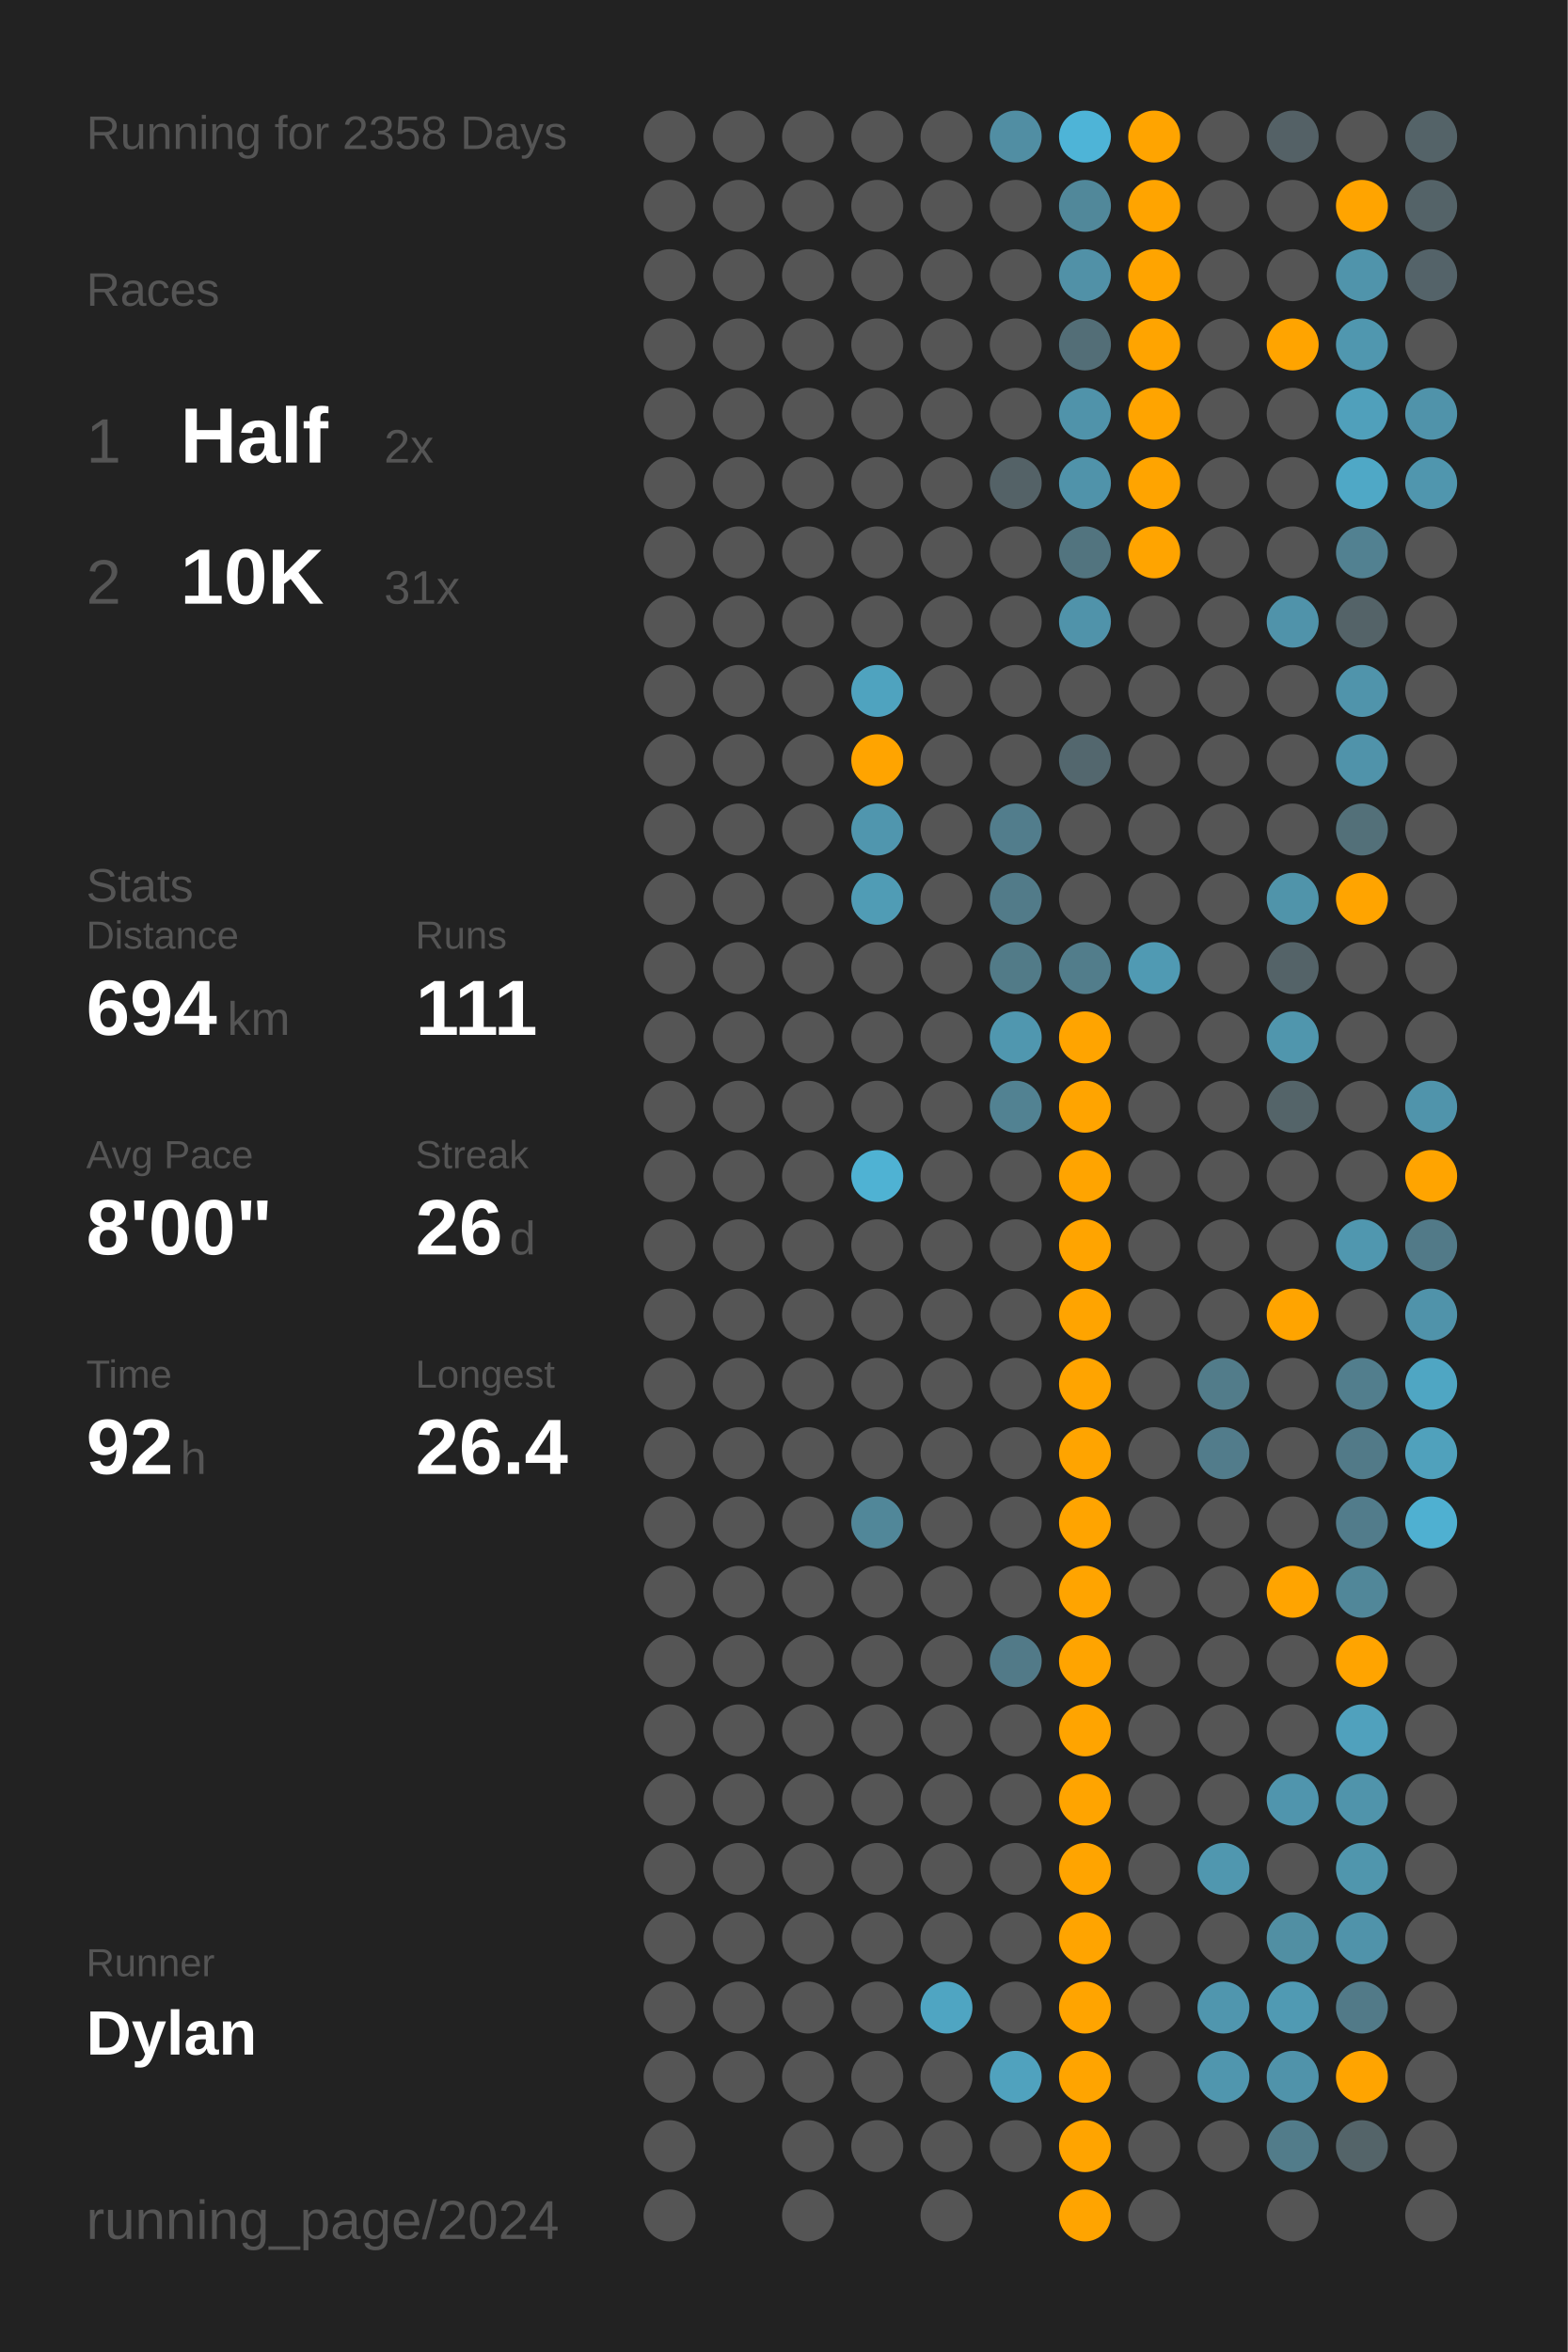
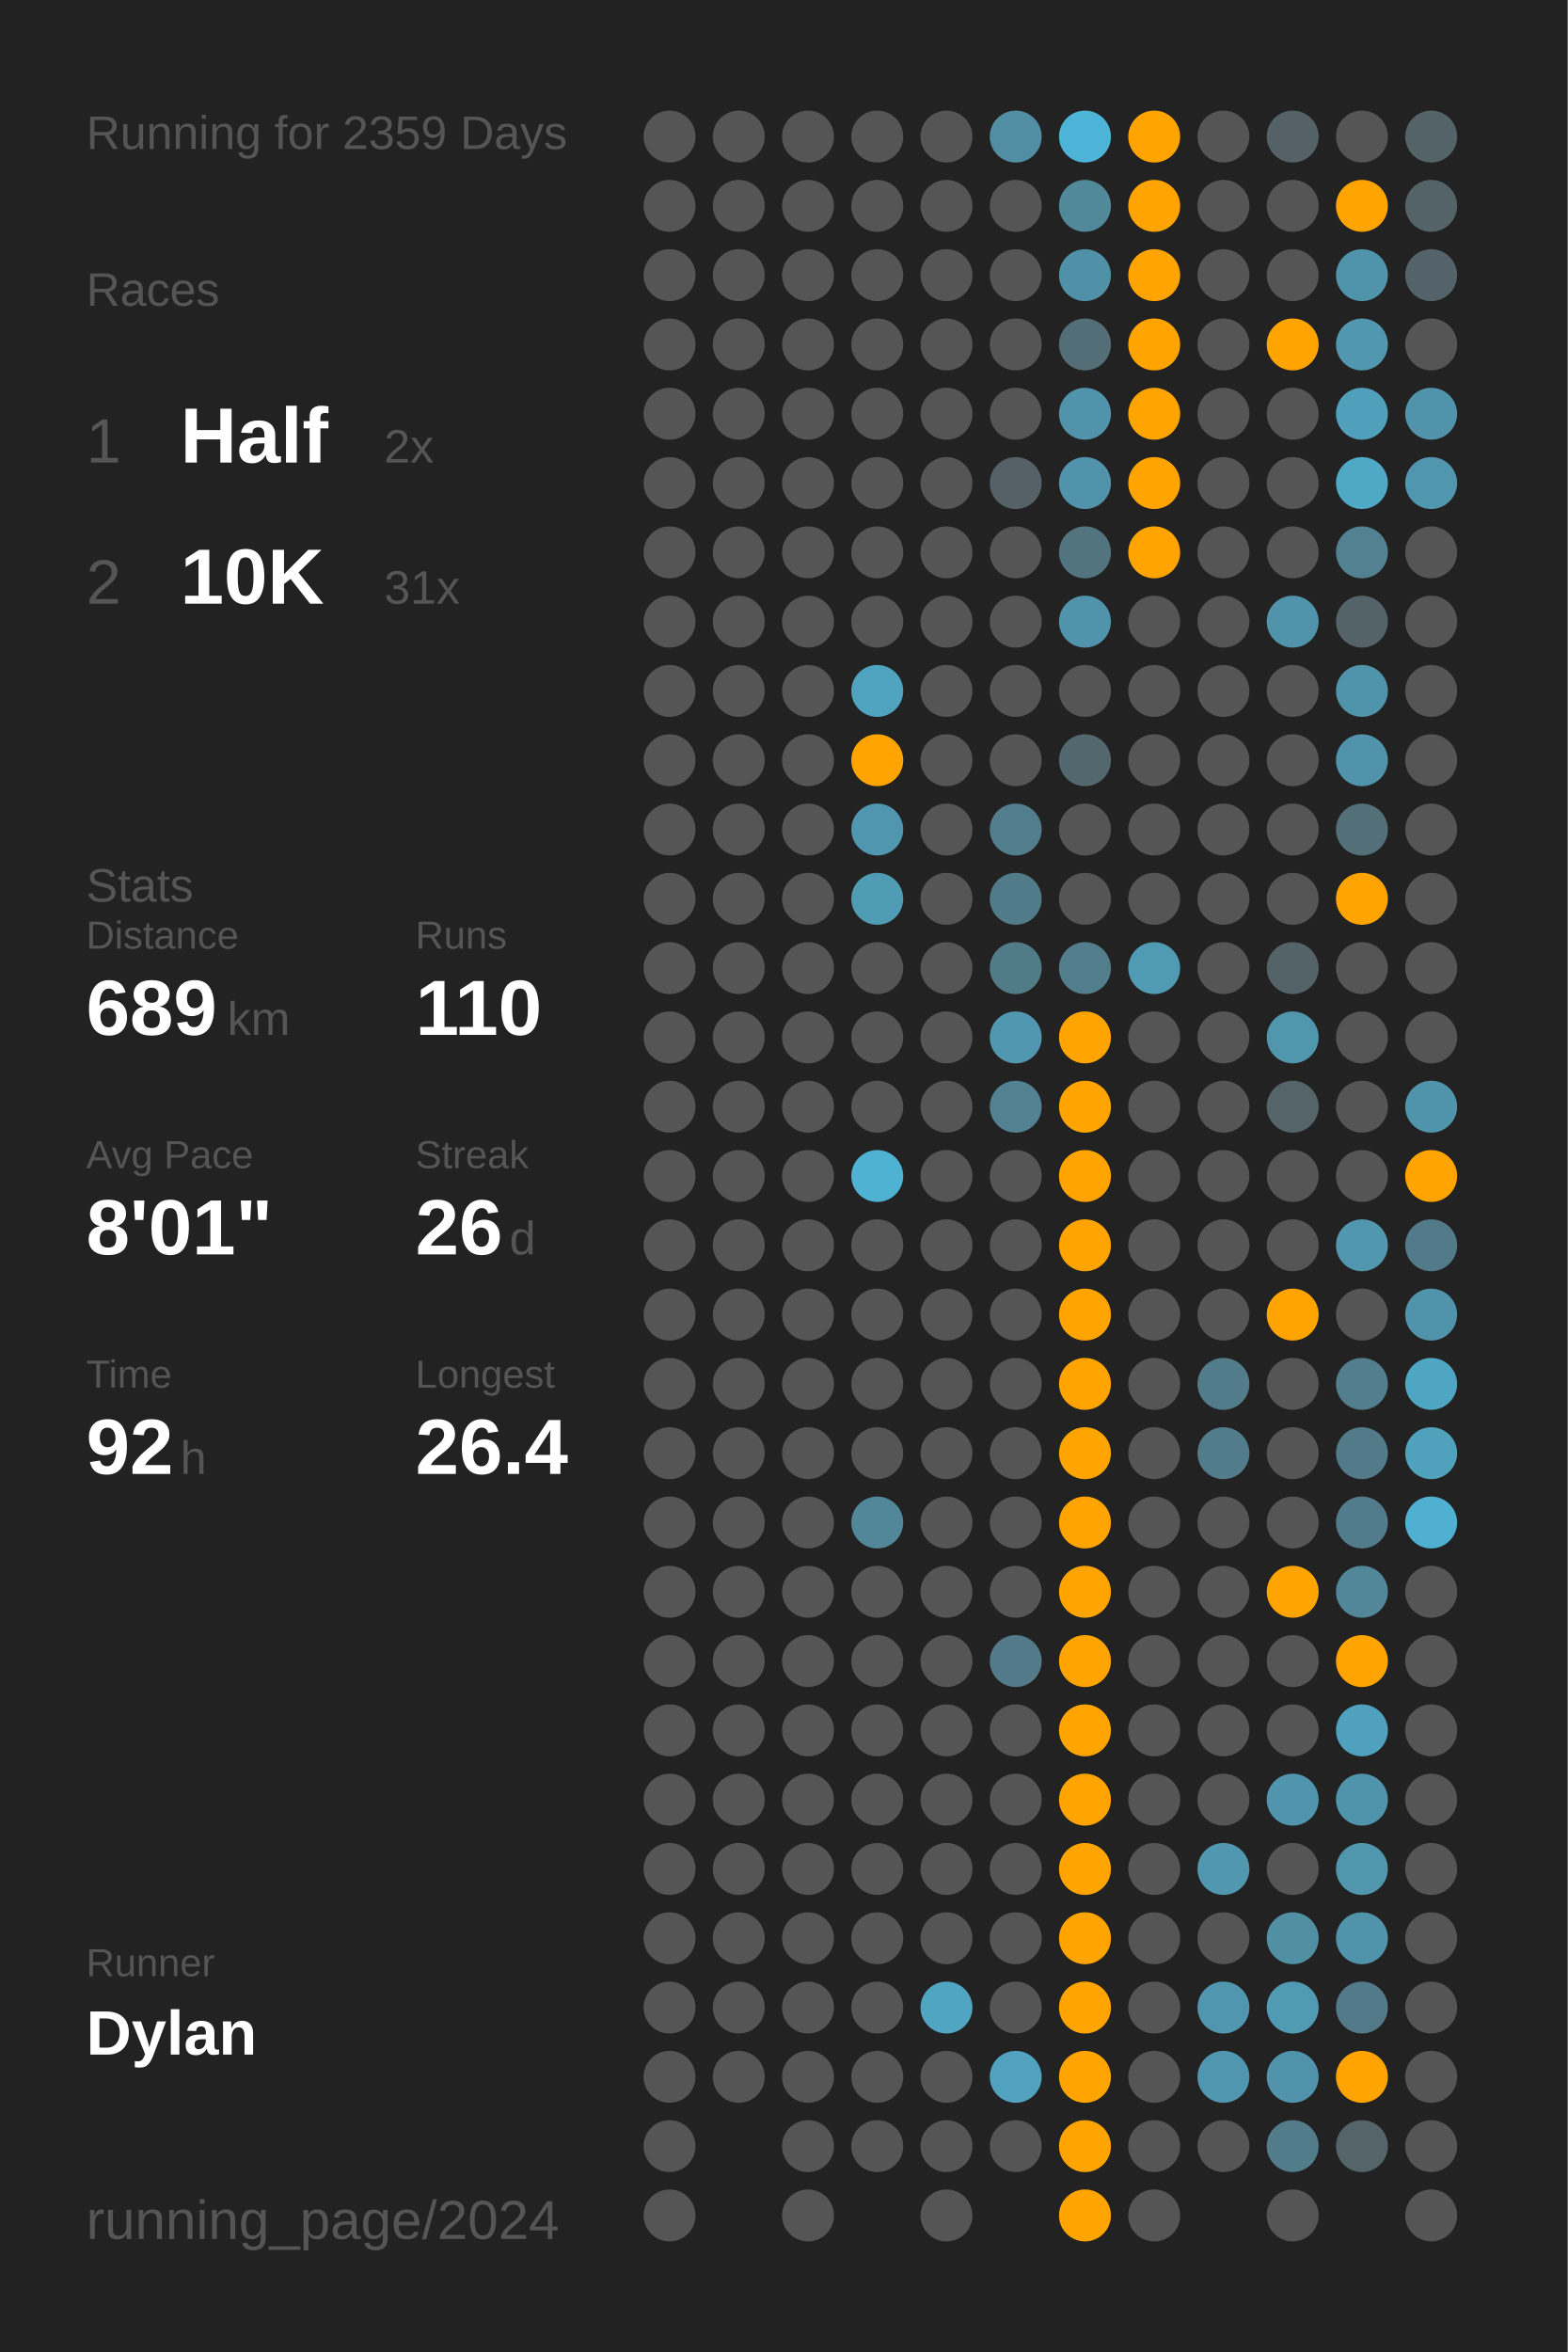
<svg xmlns="http://www.w3.org/2000/svg" baseProfile="full" class="activity-poster" data-activity-mode="running" data-poster-role="poster" data-poster-type="year_summary" height="300mm" version="1.1" viewBox="0,0,200,300" width="200mm">
  <defs />
  <rect class="poster-background" data-poster-role="background" fill="#222222" height="300" stroke="none" width="200" x="0" y="0" />
-   <text fill="#555555" style="font-size:6px; font-family:Arial;" x="11" y="19">Running for 2358 Days</text>
+   <text fill="#555555" style="font-size:6px; font-family:Arial;" x="11" y="19">Running for 2359 Days</text>
  <text fill="#555555" style="font-size:6px; font-family:Arial;" x="11" y="39">Races</text>
  <text fill="#555555" style="font-size:8px; font-family:Arial;" x="11" y="59">1</text>
  <text fill="#FFFFFF" style="font-size:10px; font-family:Arial; font-weight:bold;" x="23" y="59">Half</text>
  <text fill="#555555" style="font-size:6px; font-family:Arial;" x="49" y="59">2x</text>
  <text fill="#555555" style="font-size:8px; font-family:Arial;" x="11" y="77">2</text>
  <text fill="#FFFFFF" style="font-size:10px; font-family:Arial; font-weight:bold;" x="23" y="77">10K</text>
  <text fill="#555555" style="font-size:6px; font-family:Arial;" x="49" y="77">31x</text>
  <text fill="#555555" style="font-size:6px; font-family:Arial;" x="11" y="115">Stats</text>
  <text fill="#555555" style="font-size:5px; font-family:Arial;" x="11" y="121">Distance</text>
-   <text fill="#FFFFFF" style="font-size:10px; font-family:Arial; font-weight:bold;" x="11" y="132">694</text>
+   <text fill="#FFFFFF" style="font-size:10px; font-family:Arial; font-weight:bold;" x="11" y="132">689</text>
  <text fill="#555555" style="font-size:6px; font-family:Arial;" x="29" y="132">km</text>
  <text fill="#555555" style="font-size:5px; font-family:Arial;" x="53" y="121">Runs</text>
-   <text fill="#FFFFFF" style="font-size:10px; font-family:Arial; font-weight:bold;" x="53" y="132">111</text>
+   <text fill="#FFFFFF" style="font-size:10px; font-family:Arial; font-weight:bold;" x="53" y="132">110</text>
  <text fill="#555555" style="font-size:5px; font-family:Arial;" x="11" y="149">Avg Pace</text>
-   <text fill="#FFFFFF" style="font-size:10px; font-family:Arial; font-weight:bold;" x="11" y="160">8'00"</text>
+   <text fill="#FFFFFF" style="font-size:10px; font-family:Arial; font-weight:bold;" x="11" y="160">8'01"</text>
  <text fill="#555555" style="font-size:5px; font-family:Arial;" x="53" y="149">Streak</text>
  <text fill="#FFFFFF" style="font-size:10px; font-family:Arial; font-weight:bold;" x="53" y="160">26</text>
  <text fill="#555555" style="font-size:6px; font-family:Arial;" x="65" y="160">d</text>
  <text fill="#555555" style="font-size:5px; font-family:Arial;" x="11" y="177">Time</text>
  <text fill="#FFFFFF" style="font-size:10px; font-family:Arial; font-weight:bold;" x="11" y="188">92</text>
  <text fill="#555555" style="font-size:6px; font-family:Arial;" x="23" y="188">h</text>
  <text fill="#555555" style="font-size:5px; font-family:Arial;" x="53" y="177">Longest</text>
  <text fill="#FFFFFF" style="font-size:10px; font-family:Arial; font-weight:bold;" x="53" y="188">26.4</text>
  <text fill="#555555" style="font-size:5px; font-family:Arial;" x="11" y="252.065">Runner</text>
  <text fill="#FFFFFF" style="font-size:8px; font-family:Arial; font-weight:bold;" x="11" y="262.065">Dylan</text>
  <text fill="#555555" style="font-size:7px; font-family:Arial;" x="11" y="285.581">running_page/2024</text>
  <circle cx="85.417" cy="17.419" fill="#555555" r="3.312" />
  <circle cx="85.417" cy="26.258" fill="#555555" r="3.312" />
  <circle cx="85.417" cy="35.097" fill="#555555" r="3.312" />
  <circle cx="85.417" cy="43.935" fill="#555555" r="3.312" />
  <circle cx="85.417" cy="52.774" fill="#555555" r="3.312" />
  <circle cx="85.417" cy="61.613" fill="#555555" r="3.312" />
  <circle cx="85.417" cy="70.452" fill="#555555" r="3.312" />
  <circle cx="85.417" cy="79.29" fill="#555555" r="3.312" />
  <circle cx="85.417" cy="88.129" fill="#555555" r="3.312" />
  <circle cx="85.417" cy="96.968" fill="#555555" r="3.312" />
  <circle cx="85.417" cy="105.806" fill="#555555" r="3.312" />
  <circle cx="85.417" cy="114.645" fill="#555555" r="3.312" />
  <circle cx="85.417" cy="123.484" fill="#555555" r="3.312" />
  <circle cx="85.417" cy="132.323" fill="#555555" r="3.312" />
  <circle cx="85.417" cy="141.161" fill="#555555" r="3.312" />
  <circle cx="85.417" cy="150" fill="#555555" r="3.312" />
  <circle cx="85.417" cy="158.839" fill="#555555" r="3.312" />
  <circle cx="85.417" cy="167.677" fill="#555555" r="3.312" />
  <circle cx="85.417" cy="176.516" fill="#555555" r="3.312" />
  <circle cx="85.417" cy="185.355" fill="#555555" r="3.312" />
  <circle cx="85.417" cy="194.194" fill="#555555" r="3.312" />
  <circle cx="85.417" cy="203.032" fill="#555555" r="3.312" />
  <circle cx="85.417" cy="211.871" fill="#555555" r="3.312" />
  <circle cx="85.417" cy="220.71" fill="#555555" r="3.312" />
  <circle cx="85.417" cy="229.548" fill="#555555" r="3.312" />
  <circle cx="85.417" cy="238.387" fill="#555555" r="3.312" />
  <circle cx="85.417" cy="247.226" fill="#555555" r="3.312" />
  <circle cx="85.417" cy="256.065" fill="#555555" r="3.312" />
  <circle cx="85.417" cy="264.903" fill="#555555" r="3.312" />
  <circle cx="85.417" cy="273.742" fill="#555555" r="3.312" />
  <circle cx="85.417" cy="282.581" fill="#555555" r="3.312" />
  <circle cx="94.25" cy="17.419" fill="#555555" r="3.312" />
  <circle cx="94.25" cy="26.258" fill="#555555" r="3.312" />
  <circle cx="94.25" cy="35.097" fill="#555555" r="3.312" />
  <circle cx="94.25" cy="43.935" fill="#555555" r="3.312" />
  <circle cx="94.25" cy="52.774" fill="#555555" r="3.312" />
  <circle cx="94.25" cy="61.613" fill="#555555" r="3.312" />
  <circle cx="94.25" cy="70.452" fill="#555555" r="3.312" />
  <circle cx="94.25" cy="79.29" fill="#555555" r="3.312" />
  <circle cx="94.25" cy="88.129" fill="#555555" r="3.312" />
  <circle cx="94.25" cy="96.968" fill="#555555" r="3.312" />
  <circle cx="94.25" cy="105.806" fill="#555555" r="3.312" />
  <circle cx="94.25" cy="114.645" fill="#555555" r="3.312" />
  <circle cx="94.25" cy="123.484" fill="#555555" r="3.312" />
  <circle cx="94.25" cy="132.323" fill="#555555" r="3.312" />
  <circle cx="94.25" cy="141.161" fill="#555555" r="3.312" />
  <circle cx="94.25" cy="150" fill="#555555" r="3.312" />
  <circle cx="94.25" cy="158.839" fill="#555555" r="3.312" />
  <circle cx="94.25" cy="167.677" fill="#555555" r="3.312" />
  <circle cx="94.25" cy="176.516" fill="#555555" r="3.312" />
  <circle cx="94.25" cy="185.355" fill="#555555" r="3.312" />
  <circle cx="94.25" cy="194.194" fill="#555555" r="3.312" />
  <circle cx="94.25" cy="203.032" fill="#555555" r="3.312" />
  <circle cx="94.25" cy="211.871" fill="#555555" r="3.312" />
  <circle cx="94.25" cy="220.71" fill="#555555" r="3.312" />
  <circle cx="94.25" cy="229.548" fill="#555555" r="3.312" />
  <circle cx="94.25" cy="238.387" fill="#555555" r="3.312" />
  <circle cx="94.25" cy="247.226" fill="#555555" r="3.312" />
  <circle cx="94.25" cy="256.065" fill="#555555" r="3.312" />
  <circle cx="94.25" cy="264.903" fill="#555555" r="3.312" />
  <circle cx="103.083" cy="17.419" fill="#555555" r="3.312" />
  <circle cx="103.083" cy="26.258" fill="#555555" r="3.312" />
  <circle cx="103.083" cy="35.097" fill="#555555" r="3.312" />
  <circle cx="103.083" cy="43.935" fill="#555555" r="3.312" />
  <circle cx="103.083" cy="52.774" fill="#555555" r="3.312" />
  <circle cx="103.083" cy="61.613" fill="#555555" r="3.312" />
  <circle cx="103.083" cy="70.452" fill="#555555" r="3.312" />
  <circle cx="103.083" cy="79.29" fill="#555555" r="3.312" />
  <circle cx="103.083" cy="88.129" fill="#555555" r="3.312" />
  <circle cx="103.083" cy="96.968" fill="#555555" r="3.312" />
  <circle cx="103.083" cy="105.806" fill="#555555" r="3.312" />
  <circle cx="103.083" cy="114.645" fill="#555555" r="3.312" />
  <circle cx="103.083" cy="123.484" fill="#555555" r="3.312" />
  <circle cx="103.083" cy="132.323" fill="#555555" r="3.312" />
  <circle cx="103.083" cy="141.161" fill="#555555" r="3.312" />
  <circle cx="103.083" cy="150" fill="#555555" r="3.312" />
  <circle cx="103.083" cy="158.839" fill="#555555" r="3.312" />
  <circle cx="103.083" cy="167.677" fill="#555555" r="3.312" />
  <circle cx="103.083" cy="176.516" fill="#555555" r="3.312" />
  <circle cx="103.083" cy="185.355" fill="#555555" r="3.312" />
  <circle cx="103.083" cy="194.194" fill="#555555" r="3.312" />
  <circle cx="103.083" cy="203.032" fill="#555555" r="3.312" />
  <circle cx="103.083" cy="211.871" fill="#555555" r="3.312" />
  <circle cx="103.083" cy="220.71" fill="#555555" r="3.312" />
  <circle cx="103.083" cy="229.548" fill="#555555" r="3.312" />
  <circle cx="103.083" cy="238.387" fill="#555555" r="3.312" />
  <circle cx="103.083" cy="247.226" fill="#555555" r="3.312" />
  <circle cx="103.083" cy="256.065" fill="#555555" r="3.312" />
  <circle cx="103.083" cy="264.903" fill="#555555" r="3.312" />
  <circle cx="103.083" cy="273.742" fill="#555555" r="3.312" />
  <circle cx="103.083" cy="282.581" fill="#555555" r="3.312" />
  <circle cx="111.917" cy="17.419" fill="#555555" r="3.312" />
  <circle cx="111.917" cy="26.258" fill="#555555" r="3.312" />
  <circle cx="111.917" cy="35.097" fill="#555555" r="3.312" />
  <circle cx="111.917" cy="43.935" fill="#555555" r="3.312" />
  <circle cx="111.917" cy="52.774" fill="#555555" r="3.312" />
  <circle cx="111.917" cy="61.613" fill="#555555" r="3.312" />
  <circle cx="111.917" cy="70.452" fill="#555555" r="3.312" />
  <circle cx="111.917" cy="79.29" fill="#555555" r="3.312" />
  <circle cx="111.917" cy="88.129" fill="#4fa3bf" r="3.312" />
  <circle cx="111.917" cy="96.968" fill="#ffa400" r="3.312" />
  <circle cx="111.917" cy="105.806" fill="#5096ae" r="3.312" />
  <circle cx="111.917" cy="114.645" fill="#509cb5" r="3.312" />
  <circle cx="111.917" cy="123.484" fill="#555555" r="3.312" />
  <circle cx="111.917" cy="132.323" fill="#555555" r="3.312" />
  <circle cx="111.917" cy="141.161" fill="#555555" r="3.312" />
  <circle cx="111.917" cy="150" fill="#4fb2d3" r="3.312" />
  <circle cx="111.917" cy="158.839" fill="#555555" r="3.312" />
  <circle cx="111.917" cy="167.677" fill="#555555" r="3.312" />
  <circle cx="111.917" cy="176.516" fill="#555555" r="3.312" />
  <circle cx="111.917" cy="185.355" fill="#555555" r="3.312" />
  <circle cx="111.917" cy="194.194" fill="#518799" r="3.312" />
  <circle cx="111.917" cy="203.032" fill="#555555" r="3.312" />
  <circle cx="111.917" cy="211.871" fill="#555555" r="3.312" />
  <circle cx="111.917" cy="220.71" fill="#555555" r="3.312" />
  <circle cx="111.917" cy="229.548" fill="#555555" r="3.312" />
  <circle cx="111.917" cy="238.387" fill="#555555" r="3.312" />
  <circle cx="111.917" cy="247.226" fill="#555555" r="3.312" />
  <circle cx="111.917" cy="256.065" fill="#555555" r="3.312" />
  <circle cx="111.917" cy="264.903" fill="#555555" r="3.312" />
  <circle cx="111.917" cy="273.742" fill="#555555" r="3.312" />
  <circle cx="120.75" cy="17.419" fill="#555555" r="3.312" />
  <circle cx="120.75" cy="26.258" fill="#555555" r="3.312" />
  <circle cx="120.75" cy="35.097" fill="#555555" r="3.312" />
  <circle cx="120.75" cy="43.935" fill="#555555" r="3.312" />
  <circle cx="120.75" cy="52.774" fill="#555555" r="3.312" />
  <circle cx="120.75" cy="61.613" fill="#555555" r="3.312" />
  <circle cx="120.75" cy="70.452" fill="#555555" r="3.312" />
  <circle cx="120.75" cy="79.29" fill="#555555" r="3.312" />
  <circle cx="120.75" cy="88.129" fill="#555555" r="3.312" />
  <circle cx="120.75" cy="96.968" fill="#555555" r="3.312" />
  <circle cx="120.75" cy="105.806" fill="#555555" r="3.312" />
  <circle cx="120.75" cy="114.645" fill="#555555" r="3.312" />
  <circle cx="120.75" cy="123.484" fill="#555555" r="3.312" />
  <circle cx="120.75" cy="132.323" fill="#555555" r="3.312" />
  <circle cx="120.75" cy="141.161" fill="#555555" r="3.312" />
  <circle cx="120.75" cy="150" fill="#555555" r="3.312" />
  <circle cx="120.75" cy="158.839" fill="#555555" r="3.312" />
  <circle cx="120.75" cy="167.677" fill="#555555" r="3.312" />
  <circle cx="120.75" cy="176.516" fill="#555555" r="3.312" />
  <circle cx="120.75" cy="185.355" fill="#555555" r="3.312" />
  <circle cx="120.75" cy="194.194" fill="#555555" r="3.312" />
  <circle cx="120.75" cy="203.032" fill="#555555" r="3.312" />
  <circle cx="120.75" cy="211.871" fill="#555555" r="3.312" />
  <circle cx="120.75" cy="220.71" fill="#555555" r="3.312" />
  <circle cx="120.75" cy="229.548" fill="#555555" r="3.312" />
  <circle cx="120.75" cy="238.387" fill="#555555" r="3.312" />
  <circle cx="120.75" cy="247.226" fill="#555555" r="3.312" />
  <circle cx="120.75" cy="256.065" fill="#4fa5c2" r="3.312" />
  <circle cx="120.75" cy="264.903" fill="#555555" r="3.312" />
  <circle cx="120.75" cy="273.742" fill="#555555" r="3.312" />
  <circle cx="120.75" cy="282.581" fill="#555555" r="3.312" />
  <circle cx="129.583" cy="17.419" fill="#518ea3" r="3.312" />
  <circle cx="129.583" cy="26.258" fill="#555555" r="3.312" />
  <circle cx="129.583" cy="35.097" fill="#555555" r="3.312" />
  <circle cx="129.583" cy="43.935" fill="#555555" r="3.312" />
  <circle cx="129.583" cy="52.774" fill="#555555" r="3.312" />
  <circle cx="129.583" cy="61.613" fill="#546267" r="3.312" />
  <circle cx="129.583" cy="70.452" fill="#555555" r="3.312" />
  <circle cx="129.583" cy="79.29" fill="#555555" r="3.312" />
  <circle cx="129.583" cy="88.129" fill="#555555" r="3.312" />
  <circle cx="129.583" cy="96.968" fill="#555555" r="3.312" />
  <circle cx="129.583" cy="105.806" fill="#527d8c" r="3.312" />
  <circle cx="129.583" cy="114.645" fill="#527b89" r="3.312" />
  <circle cx="129.583" cy="123.484" fill="#527b88" r="3.312" />
  <circle cx="129.583" cy="132.323" fill="#5097af" r="3.312" />
  <circle cx="129.583" cy="141.161" fill="#528292" r="3.312" />
  <circle cx="129.583" cy="150" fill="#555555" r="3.312" />
  <circle cx="129.583" cy="158.839" fill="#555555" r="3.312" />
  <circle cx="129.583" cy="167.677" fill="#555555" r="3.312" />
  <circle cx="129.583" cy="176.516" fill="#555555" r="3.312" />
  <circle cx="129.583" cy="185.355" fill="#555555" r="3.312" />
  <circle cx="129.583" cy="194.194" fill="#555555" r="3.312" />
  <circle cx="129.583" cy="203.032" fill="#555555" r="3.312" />
  <circle cx="129.583" cy="211.871" fill="#527a88" r="3.312" />
  <circle cx="129.583" cy="220.71" fill="#555555" r="3.312" />
  <circle cx="129.583" cy="229.548" fill="#555555" r="3.312" />
  <circle cx="129.583" cy="238.387" fill="#555555" r="3.312" />
  <circle cx="129.583" cy="247.226" fill="#555555" r="3.312" />
  <circle cx="129.583" cy="256.065" fill="#555555" r="3.312" />
  <circle cx="129.583" cy="264.903" fill="#50a2be" r="3.312" />
  <circle cx="129.583" cy="273.742" fill="#555555" r="3.312" />
  <circle cx="138.417" cy="17.419" fill="#4eb4d7" r="3.312" />
  <circle cx="138.417" cy="26.258" fill="#51889a" r="3.312" />
  <circle cx="138.417" cy="35.097" fill="#5191a7" r="3.312" />
  <circle cx="138.417" cy="43.935" fill="#536e77" r="3.312" />
  <circle cx="138.417" cy="52.774" fill="#5093aa" r="3.312" />
  <circle cx="138.417" cy="61.613" fill="#5093aa" r="3.312" />
  <circle cx="138.417" cy="70.452" fill="#52747f" r="3.312" />
  <circle cx="138.417" cy="79.29" fill="#5093aa" r="3.312" />
  <circle cx="138.417" cy="88.129" fill="#555555" r="3.312" />
  <circle cx="138.417" cy="96.968" fill="#53676e" r="3.312" />
  <circle cx="138.417" cy="105.806" fill="#555555" r="3.312" />
  <circle cx="138.417" cy="114.645" fill="#555555" r="3.312" />
  <circle cx="138.417" cy="123.484" fill="#527d8b" r="3.312" />
  <circle cx="138.417" cy="132.323" fill="#ffa400" r="3.312" />
  <circle cx="138.417" cy="141.161" fill="#ffa400" r="3.312" />
  <circle cx="138.417" cy="150" fill="#ffa400" r="3.312" />
  <circle cx="138.417" cy="158.839" fill="#ffa400" r="3.312" />
  <circle cx="138.417" cy="167.677" fill="#ffa400" r="3.312" />
  <circle cx="138.417" cy="176.516" fill="#ffa400" r="3.312" />
  <circle cx="138.417" cy="185.355" fill="#ffa400" r="3.312" />
  <circle cx="138.417" cy="194.194" fill="#ffa400" r="3.312" />
  <circle cx="138.417" cy="203.032" fill="#ffa400" r="3.312" />
  <circle cx="138.417" cy="211.871" fill="#ffa400" r="3.312" />
  <circle cx="138.417" cy="220.71" fill="#ffa400" r="3.312" />
  <circle cx="138.417" cy="229.548" fill="#ffa400" r="3.312" />
  <circle cx="138.417" cy="238.387" fill="#ffa400" r="3.312" />
  <circle cx="138.417" cy="247.226" fill="#ffa400" r="3.312" />
  <circle cx="138.417" cy="256.065" fill="#ffa400" r="3.312" />
  <circle cx="138.417" cy="264.903" fill="#ffa400" r="3.312" />
  <circle cx="138.417" cy="273.742" fill="#ffa400" r="3.312" />
  <circle cx="138.417" cy="282.581" fill="#ffa400" r="3.312" />
  <circle cx="147.25" cy="17.419" fill="#ffa400" r="3.312" />
  <circle cx="147.25" cy="26.258" fill="#ffa400" r="3.312" />
  <circle cx="147.25" cy="35.097" fill="#ffa400" r="3.312" />
  <circle cx="147.25" cy="43.935" fill="#ffa400" r="3.312" />
  <circle cx="147.25" cy="52.774" fill="#ffa400" r="3.312" />
  <circle cx="147.25" cy="61.613" fill="#ffa400" r="3.312" />
  <circle cx="147.25" cy="70.452" fill="#ffa400" r="3.312" />
  <circle cx="147.25" cy="79.29" fill="#555555" r="3.312" />
  <circle cx="147.25" cy="88.129" fill="#555555" r="3.312" />
  <circle cx="147.25" cy="96.968" fill="#555555" r="3.312" />
  <circle cx="147.25" cy="105.806" fill="#555555" r="3.312" />
  <circle cx="147.25" cy="114.645" fill="#555555" r="3.312" />
  <circle cx="147.25" cy="123.484" fill="#509ab3" r="3.312" />
  <circle cx="147.25" cy="132.323" fill="#555555" r="3.312" />
  <circle cx="147.25" cy="141.161" fill="#555555" r="3.312" />
  <circle cx="147.25" cy="150" fill="#555555" r="3.312" />
  <circle cx="147.25" cy="158.839" fill="#555555" r="3.312" />
  <circle cx="147.25" cy="167.677" fill="#555555" r="3.312" />
  <circle cx="147.25" cy="176.516" fill="#555555" r="3.312" />
  <circle cx="147.25" cy="185.355" fill="#555555" r="3.312" />
  <circle cx="147.25" cy="194.194" fill="#555555" r="3.312" />
  <circle cx="147.25" cy="203.032" fill="#555555" r="3.312" />
  <circle cx="147.25" cy="211.871" fill="#555555" r="3.312" />
  <circle cx="147.25" cy="220.71" fill="#555555" r="3.312" />
  <circle cx="147.25" cy="229.548" fill="#555555" r="3.312" />
  <circle cx="147.25" cy="238.387" fill="#555555" r="3.312" />
  <circle cx="147.25" cy="247.226" fill="#555555" r="3.312" />
  <circle cx="147.25" cy="256.065" fill="#555555" r="3.312" />
  <circle cx="147.25" cy="264.903" fill="#555555" r="3.312" />
  <circle cx="147.25" cy="273.742" fill="#555555" r="3.312" />
  <circle cx="147.25" cy="282.581" fill="#555555" r="3.312" />
  <circle cx="156.083" cy="17.419" fill="#555555" r="3.312" />
  <circle cx="156.083" cy="26.258" fill="#555555" r="3.312" />
  <circle cx="156.083" cy="35.097" fill="#555555" r="3.312" />
  <circle cx="156.083" cy="43.935" fill="#555555" r="3.312" />
  <circle cx="156.083" cy="52.774" fill="#555555" r="3.312" />
  <circle cx="156.083" cy="61.613" fill="#555555" r="3.312" />
  <circle cx="156.083" cy="70.452" fill="#555555" r="3.312" />
  <circle cx="156.083" cy="79.29" fill="#555555" r="3.312" />
  <circle cx="156.083" cy="88.129" fill="#555555" r="3.312" />
  <circle cx="156.083" cy="96.968" fill="#555555" r="3.312" />
  <circle cx="156.083" cy="105.806" fill="#555555" r="3.312" />
  <circle cx="156.083" cy="114.645" fill="#555555" r="3.312" />
  <circle cx="156.083" cy="123.484" fill="#555555" r="3.312" />
  <circle cx="156.083" cy="132.323" fill="#555555" r="3.312" />
  <circle cx="156.083" cy="141.161" fill="#555555" r="3.312" />
  <circle cx="156.083" cy="150" fill="#555555" r="3.312" />
  <circle cx="156.083" cy="158.839" fill="#555555" r="3.312" />
  <circle cx="156.083" cy="167.677" fill="#555555" r="3.312" />
  <circle cx="156.083" cy="176.516" fill="#527c8a" r="3.312" />
  <circle cx="156.083" cy="185.355" fill="#527c8b" r="3.312" />
  <circle cx="156.083" cy="194.194" fill="#555555" r="3.312" />
  <circle cx="156.083" cy="203.032" fill="#555555" r="3.312" />
  <circle cx="156.083" cy="211.871" fill="#555555" r="3.312" />
  <circle cx="156.083" cy="220.71" fill="#555555" r="3.312" />
  <circle cx="156.083" cy="229.548" fill="#555555" r="3.312" />
  <circle cx="156.083" cy="238.387" fill="#5097af" r="3.312" />
  <circle cx="156.083" cy="247.226" fill="#555555" r="3.312" />
  <circle cx="156.083" cy="256.065" fill="#5096ae" r="3.312" />
  <circle cx="156.083" cy="264.903" fill="#5096ae" r="3.312" />
  <circle cx="156.083" cy="273.742" fill="#555555" r="3.312" />
  <circle cx="164.917" cy="17.419" fill="#546166" r="3.312" />
  <circle cx="164.917" cy="26.258" fill="#555555" r="3.312" />
  <circle cx="164.917" cy="35.097" fill="#555555" r="3.312" />
  <circle cx="164.917" cy="43.935" fill="#ffa400" r="3.312" />
  <circle cx="164.917" cy="52.774" fill="#555555" r="3.312" />
  <circle cx="164.917" cy="61.613" fill="#555555" r="3.312" />
  <circle cx="164.917" cy="70.452" fill="#555555" r="3.312" />
  <circle cx="164.917" cy="79.29" fill="#5093aa" r="3.312" />
  <circle cx="164.917" cy="88.129" fill="#555555" r="3.312" />
  <circle cx="164.917" cy="96.968" fill="#555555" r="3.312" />
  <circle cx="164.917" cy="105.806" fill="#555555" r="3.312" />
-   <circle cx="164.917" cy="114.645" fill="#5094aa" r="3.312" />
+   <circle cx="164.917" cy="114.645" fill="#555555" r="3.312" />
  <circle cx="164.917" cy="123.484" fill="#546368" r="3.312" />
  <circle cx="164.917" cy="132.323" fill="#5096ad" r="3.312" />
  <circle cx="164.917" cy="141.161" fill="#546469" r="3.312" />
  <circle cx="164.917" cy="150" fill="#555555" r="3.312" />
  <circle cx="164.917" cy="158.839" fill="#555555" r="3.312" />
  <circle cx="164.917" cy="167.677" fill="#ffa400" r="3.312" />
  <circle cx="164.917" cy="176.516" fill="#555555" r="3.312" />
  <circle cx="164.917" cy="185.355" fill="#555555" r="3.312" />
  <circle cx="164.917" cy="194.194" fill="#555555" r="3.312" />
  <circle cx="164.917" cy="203.032" fill="#ffa400" r="3.312" />
  <circle cx="164.917" cy="211.871" fill="#555555" r="3.312" />
  <circle cx="164.917" cy="220.71" fill="#555555" r="3.312" />
  <circle cx="164.917" cy="229.548" fill="#5095ad" r="3.312" />
  <circle cx="164.917" cy="238.387" fill="#555555" r="3.312" />
  <circle cx="164.917" cy="247.226" fill="#518fa3" r="3.312" />
  <circle cx="164.917" cy="256.065" fill="#509ab3" r="3.312" />
  <circle cx="164.917" cy="264.903" fill="#5093aa" r="3.312" />
  <circle cx="164.917" cy="273.742" fill="#527c8a" r="3.312" />
  <circle cx="164.917" cy="282.581" fill="#555555" r="3.312" />
  <circle cx="173.75" cy="17.419" fill="#555555" r="3.312" />
  <circle cx="173.75" cy="26.258" fill="#ffa400" r="3.312" />
  <circle cx="173.75" cy="35.097" fill="#5094ab" r="3.312" />
  <circle cx="173.75" cy="43.935" fill="#5097af" r="3.312" />
  <circle cx="173.75" cy="52.774" fill="#50a0bb" r="3.312" />
  <circle cx="173.75" cy="61.613" fill="#4fa8c6" r="3.312" />
  <circle cx="173.75" cy="70.452" fill="#528191" r="3.312" />
  <circle cx="173.75" cy="79.29" fill="#546368" r="3.312" />
  <circle cx="173.75" cy="88.129" fill="#5094ab" r="3.312" />
  <circle cx="173.75" cy="96.968" fill="#5093aa" r="3.312" />
  <circle cx="173.75" cy="105.806" fill="#537079" r="3.312" />
  <circle cx="173.75" cy="114.645" fill="#ffa400" r="3.312" />
  <circle cx="173.75" cy="123.484" fill="#555555" r="3.312" />
  <circle cx="173.75" cy="132.323" fill="#555555" r="3.312" />
  <circle cx="173.75" cy="141.161" fill="#555555" r="3.312" />
  <circle cx="173.75" cy="150" fill="#555555" r="3.312" />
  <circle cx="173.75" cy="158.839" fill="#5097af" r="3.312" />
  <circle cx="173.75" cy="167.677" fill="#555555" r="3.312" />
  <circle cx="173.75" cy="176.516" fill="#527e8d" r="3.312" />
  <circle cx="173.75" cy="185.355" fill="#527a88" r="3.312" />
  <circle cx="173.75" cy="194.194" fill="#527c8b" r="3.312" />
  <circle cx="173.75" cy="203.032" fill="#518799" r="3.312" />
  <circle cx="173.75" cy="211.871" fill="#ffa400" r="3.312" />
  <circle cx="173.75" cy="220.71" fill="#50a1bd" r="3.312" />
  <circle cx="173.75" cy="229.548" fill="#5094ab" r="3.312" />
  <circle cx="173.75" cy="238.387" fill="#5096ad" r="3.312" />
  <circle cx="173.75" cy="247.226" fill="#5093aa" r="3.312" />
  <circle cx="173.75" cy="256.065" fill="#527a88" r="3.312" />
  <circle cx="173.75" cy="264.903" fill="#ffa400" r="3.312" />
  <circle cx="173.75" cy="273.742" fill="#546469" r="3.312" />
  <circle cx="182.583" cy="17.419" fill="#546368" r="3.312" />
  <circle cx="182.583" cy="26.258" fill="#546368" r="3.312" />
  <circle cx="182.583" cy="35.097" fill="#546369" r="3.312" />
  <circle cx="182.583" cy="43.935" fill="#555555" r="3.312" />
  <circle cx="182.583" cy="52.774" fill="#5093aa" r="3.312" />
  <circle cx="182.583" cy="61.613" fill="#5096ae" r="3.312" />
  <circle cx="182.583" cy="70.452" fill="#555555" r="3.312" />
  <circle cx="182.583" cy="79.29" fill="#555555" r="3.312" />
  <circle cx="182.583" cy="88.129" fill="#555555" r="3.312" />
  <circle cx="182.583" cy="96.968" fill="#555555" r="3.312" />
  <circle cx="182.583" cy="105.806" fill="#555555" r="3.312" />
  <circle cx="182.583" cy="114.645" fill="#555555" r="3.312" />
  <circle cx="182.583" cy="123.484" fill="#555555" r="3.312" />
  <circle cx="182.583" cy="132.323" fill="#555555" r="3.312" />
  <circle cx="182.583" cy="141.161" fill="#5094ab" r="3.312" />
  <circle cx="182.583" cy="150" fill="#ffa400" r="3.312" />
  <circle cx="182.583" cy="158.839" fill="#527a88" r="3.312" />
  <circle cx="182.583" cy="167.677" fill="#5093aa" r="3.312" />
  <circle cx="182.583" cy="176.516" fill="#4fa6c3" r="3.312" />
  <circle cx="182.583" cy="185.355" fill="#50a1bc" r="3.312" />
  <circle cx="182.583" cy="194.194" fill="#4fb0d1" r="3.312" />
  <circle cx="182.583" cy="203.032" fill="#555555" r="3.312" />
  <circle cx="182.583" cy="211.871" fill="#555555" r="3.312" />
  <circle cx="182.583" cy="220.71" fill="#555555" r="3.312" />
  <circle cx="182.583" cy="229.548" fill="#555555" r="3.312" />
  <circle cx="182.583" cy="238.387" fill="#555555" r="3.312" />
  <circle cx="182.583" cy="247.226" fill="#555555" r="3.312" />
  <circle cx="182.583" cy="256.065" fill="#555555" r="3.312" />
  <circle cx="182.583" cy="264.903" fill="#555555" r="3.312" />
  <circle cx="182.583" cy="273.742" fill="#555555" r="3.312" />
  <circle cx="182.583" cy="282.581" fill="#555555" r="3.312" />
</svg>
